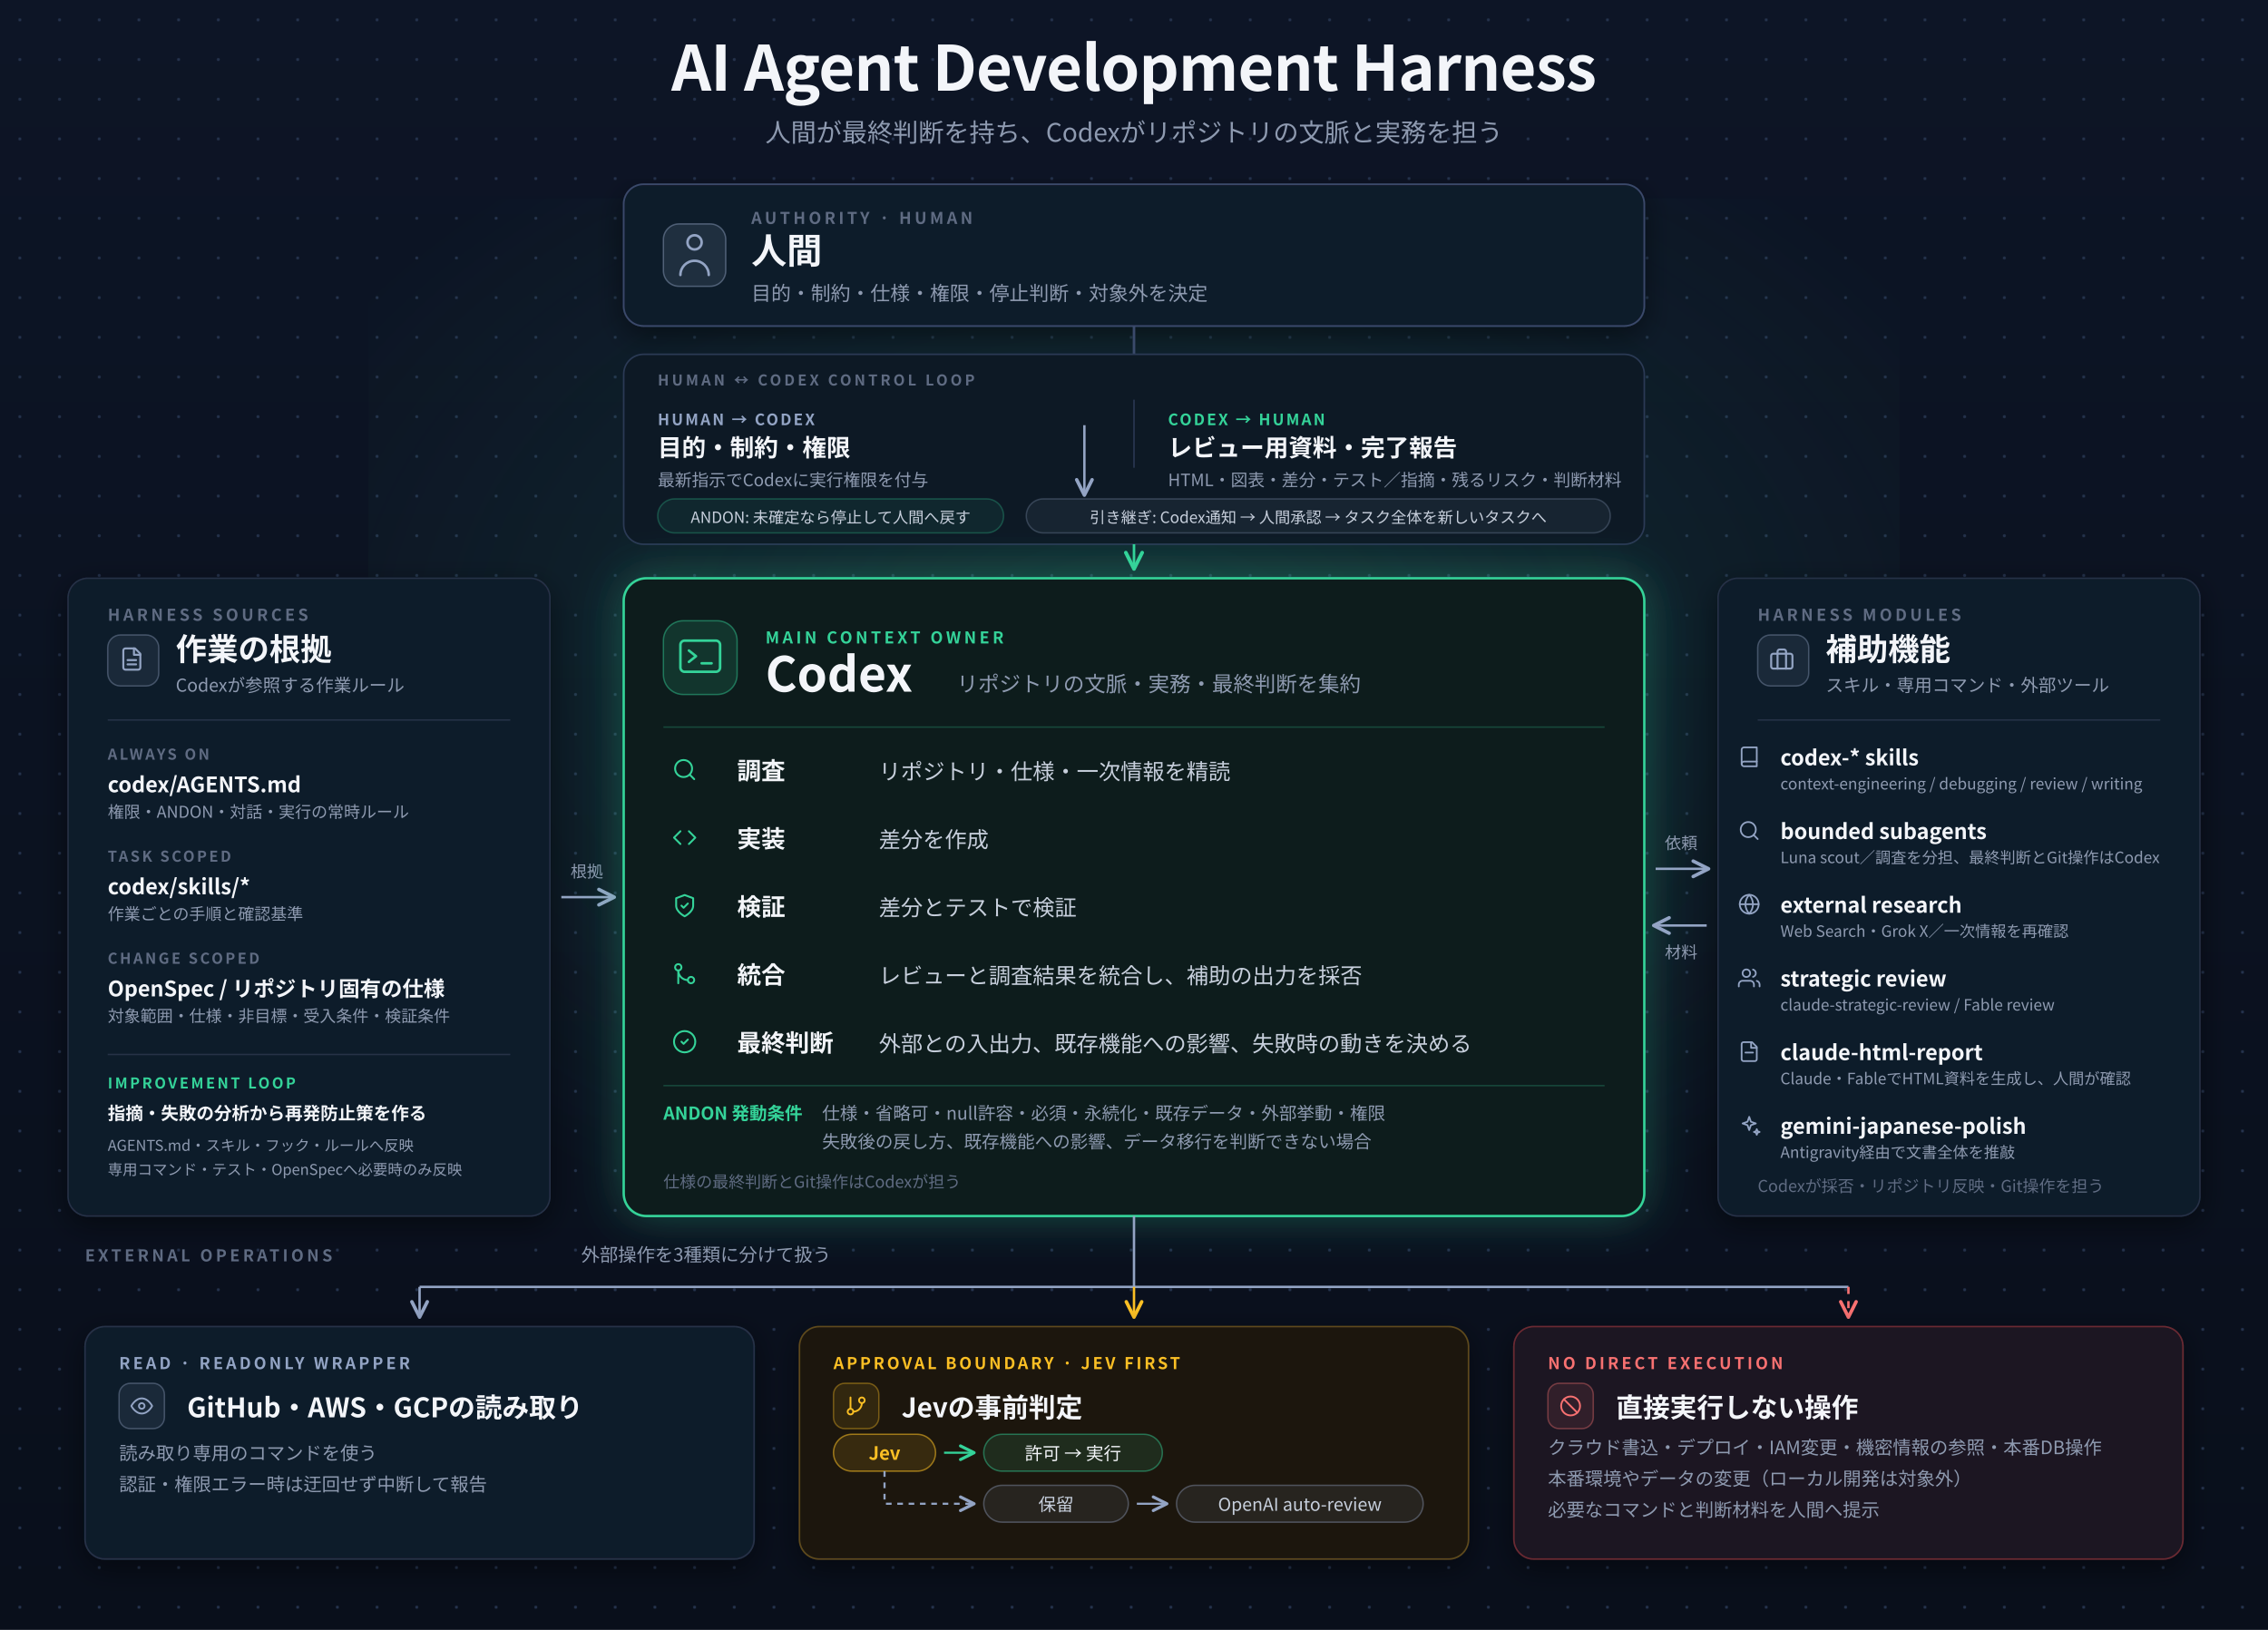
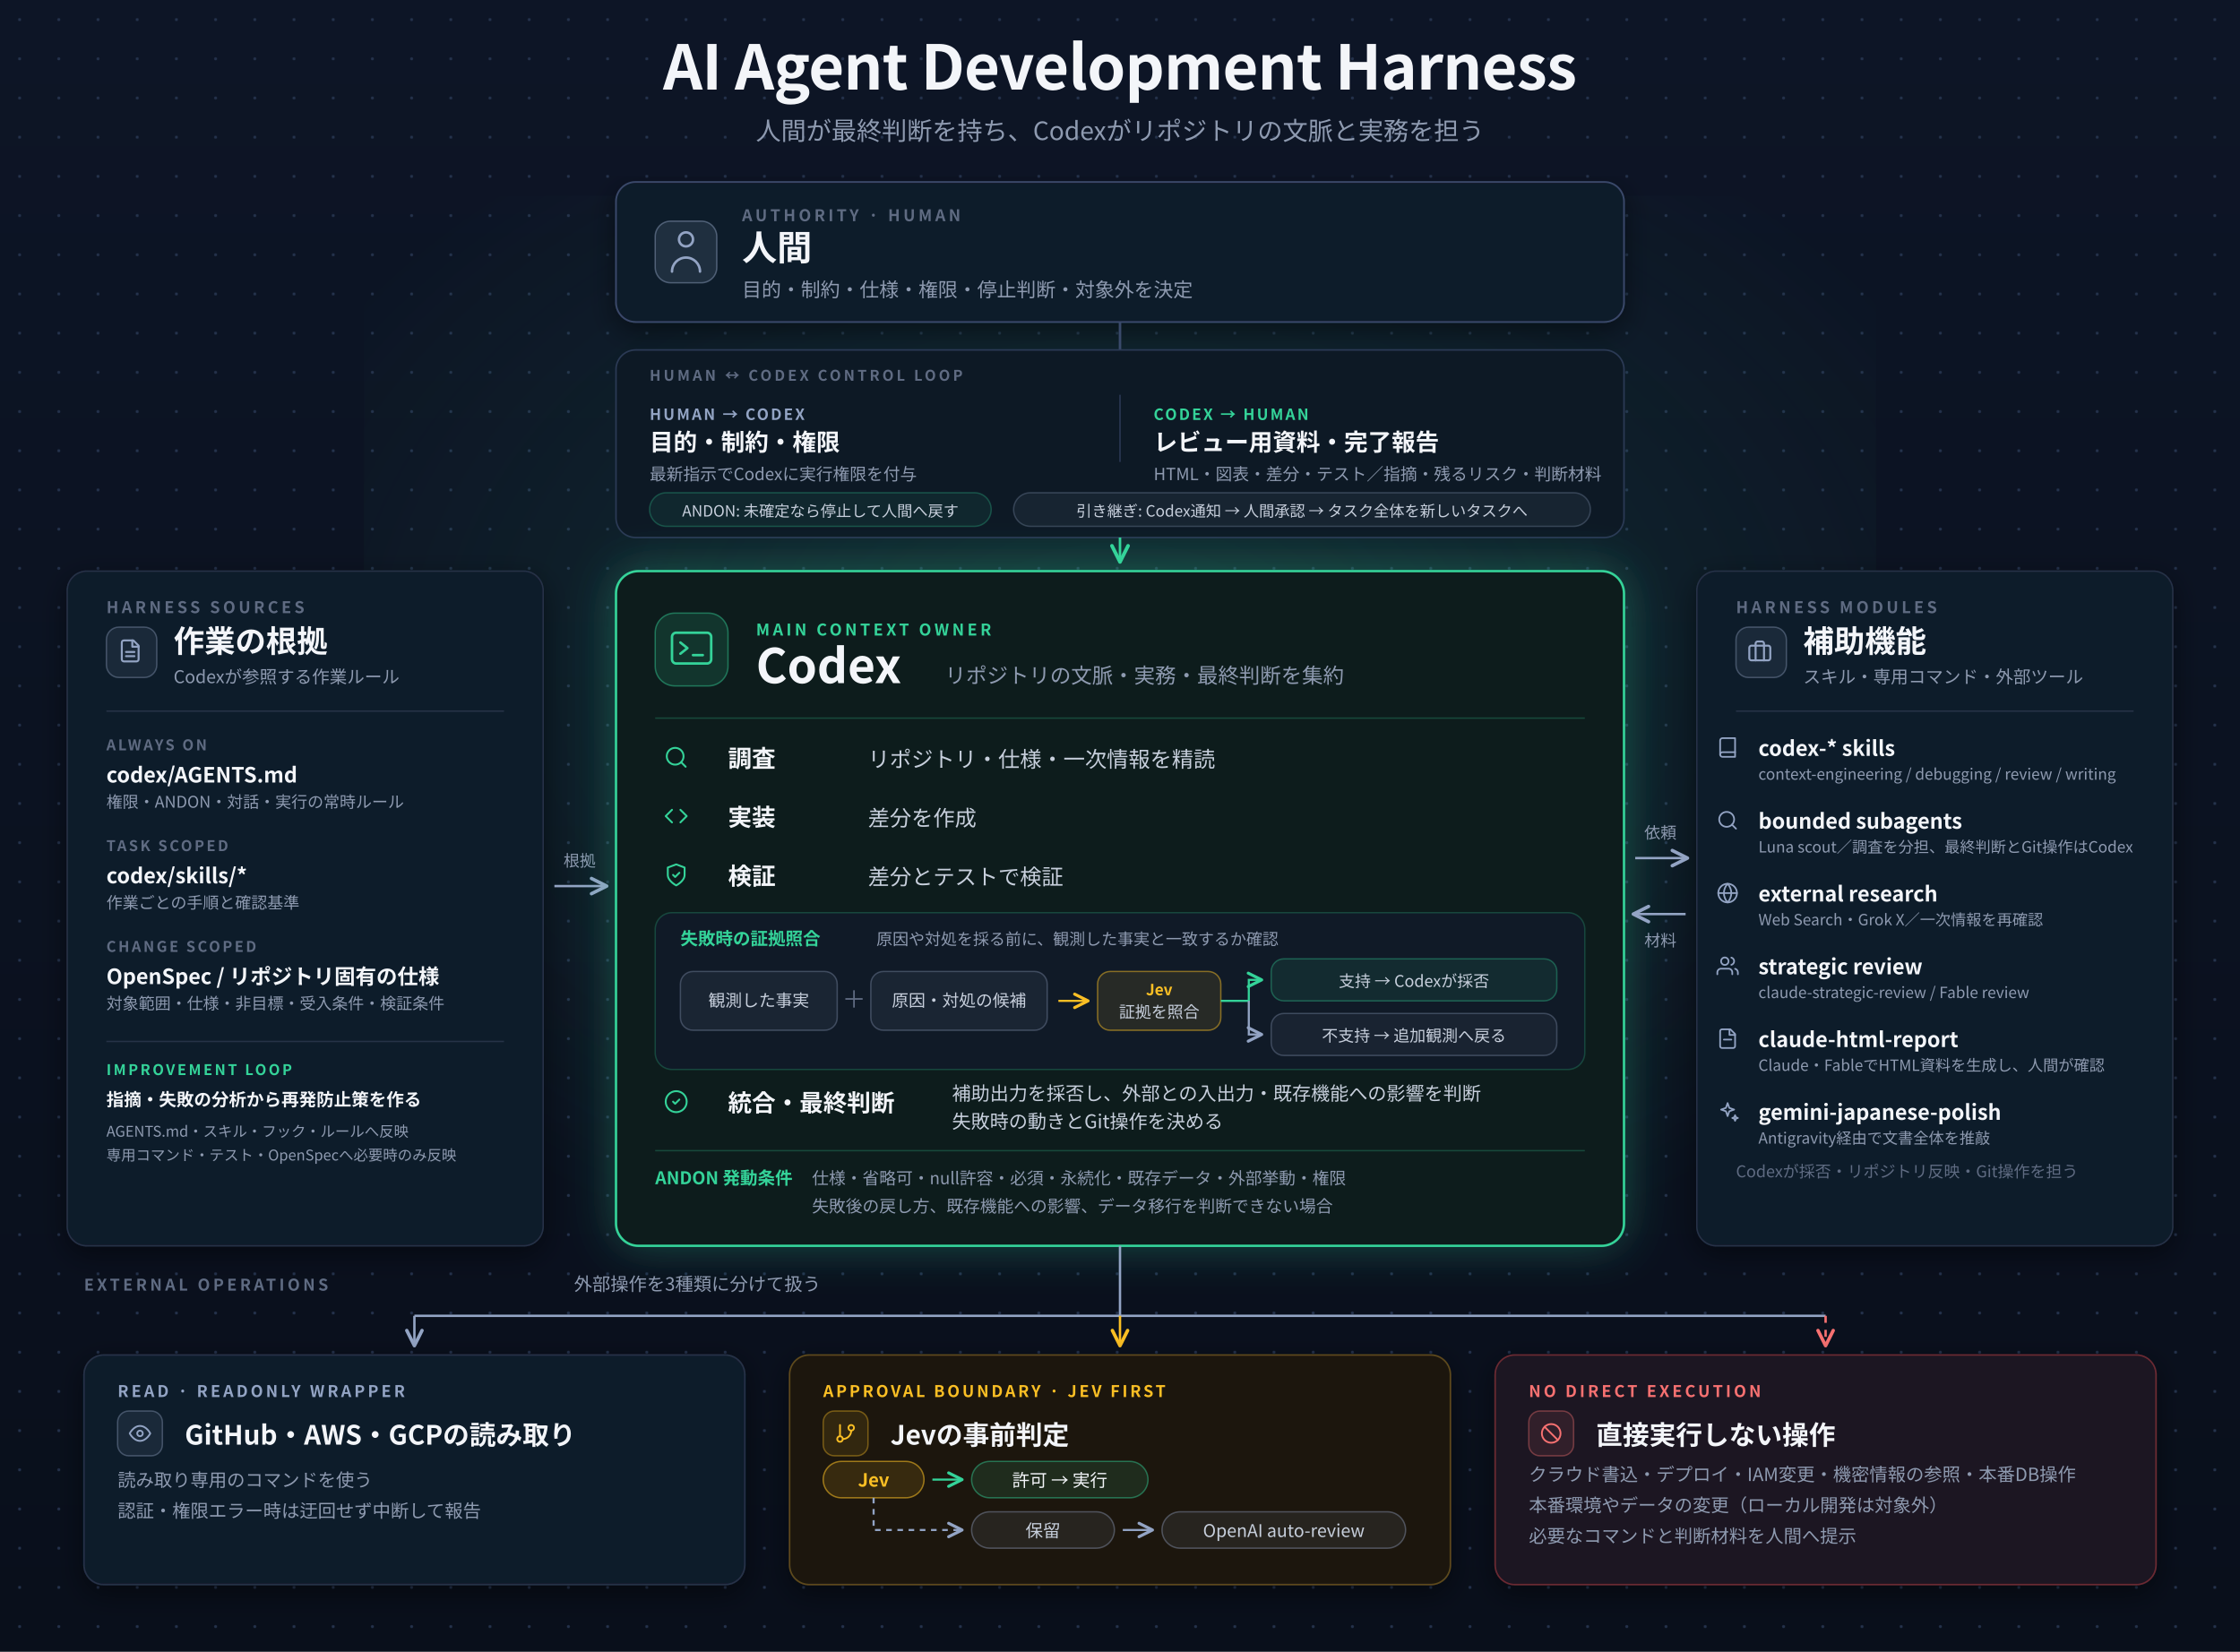
- <svg xmlns="http://www.w3.org/2000/svg" viewBox="0 0 1600 1150" width="1600" height="1150" font-family="'Noto Sans JP','Noto Sans CJK JP','Hiragino Sans','Yu Gothic UI','Meiryo',sans-serif" fill="#F3F5F9">
+ <svg xmlns="http://www.w3.org/2000/svg" viewBox="0 0 1600 1180" width="1600" height="1180" font-family="'Noto Sans JP','Noto Sans CJK JP','Hiragino Sans','Yu Gothic UI','Meiryo',sans-serif" fill="#F3F5F9">
  <defs>
    <linearGradient id="bg" x1="0" y1="0" x2="0" y2="1">
      <stop offset="0" stop-color="#0D1526" />
      <stop offset="1" stop-color="#090F1B" />
    </linearGradient>
    <pattern id="dots" width="28" height="28" patternUnits="userSpaceOnUse">
      <circle cx="14" cy="14" r="1.1" fill="#233049" />
    </pattern>
    <radialGradient id="glow" cx="0.5" cy="0.45" r="0.62">
      <stop offset="0" stop-color="#34D399" stop-opacity="0.15" />
      <stop offset="1" stop-color="#34D399" stop-opacity="0" />
    </radialGradient>
    <filter id="shadow" x="-10%" y="-10%" width="120%" height="130%">
      <feDropShadow dx="0" dy="6" stdDeviation="10" flood-color="#000" flood-opacity="0.45" />
    </filter>
    <filter id="gglow" x="-20%" y="-20%" width="140%" height="140%">
      <feDropShadow dx="0" dy="0" stdDeviation="16" flood-color="#34D399" flood-opacity="0.32" />
    </filter>
    <marker id="a-w" viewBox="0 0 10 10" refX="8" refY="5" markerWidth="8" markerHeight="8" orient="auto-start-reverse">
      <path d="M1,1 L9,5 L1,9" fill="none" stroke="#93A4C4" stroke-width="1.8" stroke-linecap="round" stroke-linejoin="round" />
    </marker>
    <marker id="a-g" viewBox="0 0 10 10" refX="8" refY="5" markerWidth="8" markerHeight="8" orient="auto-start-reverse">
      <path d="M1,1 L9,5 L1,9" fill="none" stroke="#34D399" stroke-width="1.8" stroke-linecap="round" stroke-linejoin="round" />
    </marker>
    <marker id="a-r" viewBox="0 0 10 10" refX="8" refY="5" markerWidth="8" markerHeight="8" orient="auto-start-reverse">
      <path d="M1,1 L9,5 L1,9" fill="none" stroke="#F87171" stroke-width="1.8" stroke-linecap="round" stroke-linejoin="round" />
    </marker>
    <marker id="a-y" viewBox="0 0 10 10" refX="8" refY="5" markerWidth="8" markerHeight="8" orient="auto-start-reverse">
      <path d="M1,1 L9,5 L1,9" fill="none" stroke="#FBBF24" stroke-width="1.8" stroke-linecap="round" stroke-linejoin="round" />
    </marker>
  </defs>
-   <rect width="1600" height="1150" fill="url(#bg)" />
-   <rect width="1600" height="1150" fill="url(#dots)" />
-   <rect x="260" y="140" width="1080" height="720" fill="url(#glow)" />
+   <rect width="1600" height="1180" fill="url(#bg)" />
+   <rect width="1600" height="1180" fill="url(#dots)" />
+   <rect x="260" y="140" width="1080" height="750" fill="url(#glow)" />
  <text x="800" y="64" text-anchor="middle" font-size="44" font-weight="700" letter-spacing="-0.5">AI Agent Development Harness</text>
  <text x="800" y="100" text-anchor="middle" font-size="18" fill="#8E9AB0">人間が最終判断を持ち、Codexがリポジトリの文脈と実務を担う</text>
  <rect x="440" y="130" width="720" height="100" rx="14" fill="#111A2B" stroke="#3A4A6B" stroke-width="1.2" filter="url(#shadow)" />
  <rect x="468" y="158" width="44" height="44" rx="11" fill="#93A4C4" fill-opacity="0.14" stroke="#93A4C4" stroke-opacity="0.45" />
  <circle cx="490" cy="171" r="5" fill="none" stroke="#93A4C4" stroke-width="1.8" />
  <path d="M480 194a10 10 0 0 1 20 0" fill="none" stroke="#93A4C4" stroke-width="1.8" stroke-linecap="round" />
  <text x="530" y="158" font-size="11.5" font-weight="700" letter-spacing="2.2" fill="#5F6B82">AUTHORITY · HUMAN</text>
  <text x="530" y="186" font-size="25" font-weight="700">人間</text>
  <text x="530" y="212" font-size="14" fill="#8E9AB0">目的・制約・仕様・権限・停止判断・対象外を決定</text>
  <line x1="800" y1="230" x2="800" y2="250" stroke="#3A4A6B" stroke-width="1.8" />
  <rect x="440" y="250" width="720" height="134" rx="14" fill="#0D1925" stroke="#2B3A55" stroke-width="1.1" />
  <text x="464" y="272" font-size="10.5" font-weight="700" letter-spacing="2" fill="#5F6B82">HUMAN ↔ CODEX CONTROL LOOP</text>
  <line x1="800" y1="282" x2="800" y2="330" stroke="#2B3A55" />
  <text x="464" y="300" font-size="11" font-weight="700" letter-spacing="1.4" fill="#93A4C4">HUMAN → CODEX</text>
  <text x="464" y="322" font-size="17" font-weight="700">目的・制約・権限</text>
  <text x="464" y="343" font-size="12" fill="#8E9AB0">最新指示でCodexに実行権限を付与</text>
-   <line x1="765" y1="300" x2="765" y2="348" stroke="#93A4C4" stroke-width="1.7" marker-end="url(#a-w)" />
  <text x="824" y="300" font-size="11" font-weight="700" letter-spacing="1.4" fill="#34D399">CODEX → HUMAN</text>
  <text x="824" y="322" font-size="17" font-weight="700">レビュー用資料・完了報告</text>
  <text x="824" y="343" font-size="12" fill="#8E9AB0">HTML・図表・差分・テスト／指摘・残るリスク・判断材料</text>
  <rect x="464" y="352" width="244" height="24" rx="12" fill="#34D399" fill-opacity="0.08" stroke="#34D399" stroke-opacity="0.28" />
  <text x="586" y="369" text-anchor="middle" font-size="11" fill="#C7CFDC">ANDON: 未確定なら停止して人間へ戻す</text>
  <rect x="724" y="352" width="412" height="24" rx="12" fill="#93A4C4" fill-opacity="0.08" stroke="#93A4C4" stroke-opacity="0.28" />
  <text x="930" y="369" text-anchor="middle" font-size="11" fill="#C7CFDC">引き継ぎ: Codex通知 → 人間承認 → タスク全体を新しいタスクへ</text>
  <line x1="800" y1="384" x2="800" y2="400" stroke="#34D399" stroke-width="1.8" marker-end="url(#a-g)" />
-   <rect x="48" y="408" width="340" height="450" rx="14" fill="#111A2B" stroke="#263247" filter="url(#shadow)" />
+   <rect x="48" y="408" width="340" height="482" rx="14" fill="#111A2B" stroke="#263247" filter="url(#shadow)" />
  <text x="76" y="438" font-size="11.5" font-weight="700" letter-spacing="2.2" fill="#5F6B82">HARNESS SOURCES</text>
  <rect x="76" y="448" width="36" height="36" rx="9" fill="#93A4C4" fill-opacity="0.10" stroke="#93A4C4" stroke-opacity="0.38" />
  <g transform="translate(84,456) scale(0.75)" fill="none" stroke="#93A4C4" stroke-width="1.9" stroke-linecap="round" stroke-linejoin="round">
    <path d="M15 2H6a2 2 0 0 0-2 2v16a2 2 0 0 0 2 2h12a2 2 0 0 0 2-2V7z" />
    <polyline points="14 2 14 8 20 8" />
    <line x1="16" y1="13" x2="8" y2="13" />
    <line x1="16" y1="17" x2="8" y2="17" />
  </g>
  <text x="124" y="466" font-size="22" font-weight="700">作業の根拠</text>
  <text x="124" y="488" font-size="12.5" fill="#8E9AB0">Codexが参照する作業ルール</text>
  <line x1="76" y1="508" x2="360" y2="508" stroke="#263247" />
  <text x="76" y="536" font-size="10.5" font-weight="700" letter-spacing="1.6" fill="#5F6B82">ALWAYS ON</text>
  <text x="76" y="559" font-size="15" font-weight="700">codex/AGENTS.md</text>
  <text x="76" y="577" font-size="11.5" fill="#8E9AB0">権限・ANDON・対話・実行の常時ルール</text>
  <text x="76" y="608" font-size="10.5" font-weight="700" letter-spacing="1.6" fill="#5F6B82">TASK SCOPED</text>
  <text x="76" y="631" font-size="15" font-weight="700">codex/skills/*</text>
  <text x="76" y="649" font-size="11.5" fill="#8E9AB0">作業ごとの手順と確認基準</text>
  <text x="76" y="680" font-size="10.5" font-weight="700" letter-spacing="1.6" fill="#5F6B82">CHANGE SCOPED</text>
  <text x="76" y="703" font-size="15" font-weight="700">OpenSpec / リポジトリ固有の仕様</text>
  <text x="76" y="721" font-size="11.5" fill="#8E9AB0">対象範囲・仕様・非目標・受入条件・検証条件</text>
  <line x1="76" y1="744" x2="360" y2="744" stroke="#263247" />
  <text x="76" y="768" font-size="10.5" font-weight="700" letter-spacing="1.6" fill="#34D399">IMPROVEMENT LOOP</text>
  <text x="76" y="790" font-size="12.5" font-weight="700">指摘・失敗の分析から再発防止策を作る</text>
  <text x="76" y="812" font-size="10.5" fill="#8E9AB0">AGENTS.md・スキル・フック・ルールへ反映</text>
  <text x="76" y="829" font-size="10.5" fill="#8E9AB0">専用コマンド・テスト・OpenSpecへ必要時のみ反映</text>
  <line x1="396" y1="633" x2="432" y2="633" stroke="#93A4C4" stroke-width="1.7" marker-end="url(#a-w)" />
  <text x="414" y="619" text-anchor="middle" font-size="11.5" fill="#8E9AB0">根拠</text>
-   <rect x="440" y="408" width="720" height="450" rx="16" fill="#0E1F1C" stroke="#34D399" stroke-width="1.7" filter="url(#gglow)" />
+   <rect x="440" y="408" width="720" height="482" rx="16" fill="#0E1F1C" stroke="#34D399" stroke-width="1.7" filter="url(#gglow)" />
  <rect x="468" y="438" width="52" height="52" rx="14" fill="#34D399" fill-opacity="0.14" stroke="#34D399" stroke-opacity="0.45" />
  <rect x="480" y="452" width="28" height="22" rx="3" fill="none" stroke="#34D399" stroke-width="1.8" />
  <path d="M486 459l5 4-5 4M495 468h7" fill="none" stroke="#34D399" stroke-width="1.8" stroke-linecap="round" stroke-linejoin="round" />
  <text x="540" y="454" font-size="11.5" font-weight="700" letter-spacing="2.2" fill="#34D399">MAIN CONTEXT OWNER</text>
  <text x="540" y="488" font-size="34" font-weight="700">Codex</text>
  <text x="675" y="488" font-size="15" fill="#8E9AB0">リポジトリの文脈・実務・最終判断を集約</text>
  <line x1="468" y1="513" x2="1132" y2="513" stroke="#34D399" stroke-opacity="0.25" />
-   <g transform="translate(474,534) scale(0.75)" fill="none" stroke="#34D399" stroke-width="1.8" stroke-linecap="round" stroke-linejoin="round">
+   <g transform="translate(474,532) scale(0.75)" fill="none" stroke="#34D399" stroke-width="1.8" stroke-linecap="round" stroke-linejoin="round">
    <circle cx="11" cy="11" r="8" />
    <line x1="21" y1="21" x2="16.65" y2="16.65" />
  </g>
-   <text x="520" y="550" font-size="17" font-weight="700">調査</text>
-   <text x="620" y="550" font-size="15.5" fill="#C7CFDC">リポジトリ・仕様・一次情報を精読</text>
-   <g transform="translate(474,582) scale(0.75)" fill="none" stroke="#34D399" stroke-width="1.8" stroke-linecap="round" stroke-linejoin="round">
+   <text x="520" y="548" font-size="17" font-weight="700">調査</text>
+   <text x="620" y="548" font-size="15.5" fill="#C7CFDC">リポジトリ・仕様・一次情報を精読</text>
+   <g transform="translate(474,574) scale(0.75)" fill="none" stroke="#34D399" stroke-width="1.8" stroke-linecap="round" stroke-linejoin="round">
    <polyline points="16 18 22 12 16 6" />
    <polyline points="8 6 2 12 8 18" />
  </g>
-   <text x="520" y="598" font-size="17" font-weight="700">実装</text>
-   <text x="620" y="598" font-size="15.5" fill="#C7CFDC">差分を作成</text>
-   <g transform="translate(474,630) scale(0.75)" fill="none" stroke="#34D399" stroke-width="1.8" stroke-linecap="round" stroke-linejoin="round">
+   <text x="520" y="590" font-size="17" font-weight="700">実装</text>
+   <text x="620" y="590" font-size="15.5" fill="#C7CFDC">差分を作成</text>
+   <g transform="translate(474,616) scale(0.75)" fill="none" stroke="#34D399" stroke-width="1.8" stroke-linecap="round" stroke-linejoin="round">
    <path d="M12 22s8-4 8-10V5l-8-3-8 3v7c0 6 8 10 8 10z" />
    <path d="m9 12 2 2 4-4" />
  </g>
-   <text x="520" y="646" font-size="17" font-weight="700">検証</text>
-   <text x="620" y="646" font-size="15.5" fill="#C7CFDC">差分とテストで検証</text>
-   <g transform="translate(474,678) scale(0.75)" fill="none" stroke="#34D399" stroke-width="1.8" stroke-linecap="round" stroke-linejoin="round">
-     <circle cx="18" cy="18" r="3" />
-     <circle cx="6" cy="6" r="3" />
-     <path d="M6 21V9a9 9 0 0 0 9 9" />
-   </g>
-   <text x="520" y="694" font-size="17" font-weight="700">統合</text>
-   <text x="620" y="694" font-size="15.5" fill="#C7CFDC">レビューと調査結果を統合し、補助の出力を採否</text>
-   <g transform="translate(474,726) scale(0.75)" fill="none" stroke="#34D399" stroke-width="1.8" stroke-linecap="round" stroke-linejoin="round">
+   <text x="520" y="632" font-size="17" font-weight="700">検証</text>
+   <text x="620" y="632" font-size="15.5" fill="#C7CFDC">差分とテストで検証</text>
+   <rect x="468" y="652" width="664" height="112" rx="12" fill="#111A2B" fill-opacity="0.72" stroke="#34D399" stroke-opacity="0.24" />
+   <text x="486" y="675" font-size="12.5" font-weight="700" fill="#34D399">失敗時の証拠照合</text>
+   <text x="626" y="675" font-size="11.5" fill="#8E9AB0">原因や対処を採る前に、観測した事実と一致するか確認</text>
+   <rect x="486" y="694" width="112" height="42" rx="9" fill="#93A4C4" fill-opacity="0.08" stroke="#93A4C4" stroke-opacity="0.34" />
+   <text x="542" y="719" text-anchor="middle" font-size="12" fill="#C7CFDC">観測した事実</text>
+   <text x="610" y="720" text-anchor="middle" font-size="17" fill="#5F6B82">＋</text>
+   <rect x="622" y="694" width="126" height="42" rx="9" fill="#93A4C4" fill-opacity="0.08" stroke="#93A4C4" stroke-opacity="0.34" />
+   <text x="685" y="719" text-anchor="middle" font-size="12" fill="#C7CFDC">原因・対処の候補</text>
+   <line x1="756" y1="715" x2="776" y2="715" stroke="#FBBF24" stroke-width="1.5" marker-end="url(#a-y)" />
+   <rect x="784" y="694" width="88" height="42" rx="9" fill="#FBBF24" fill-opacity="0.10" stroke="#FBBF24" stroke-opacity="0.48" />
+   <text x="828" y="711" text-anchor="middle" font-size="11" font-weight="700" fill="#FBBF24">Jev</text>
+   <text x="828" y="727" text-anchor="middle" font-size="11.5" fill="#C7CFDC">証拠を照合</text>
+   <path d="M872 715 H892 V700 H900" fill="none" stroke="#34D399" stroke-width="1.5" marker-end="url(#a-g)" />
+   <path d="M892 715 V739 H900" fill="none" stroke="#93A4C4" stroke-width="1.5" marker-end="url(#a-w)" />
+   <rect x="908" y="685" width="204" height="30" rx="9" fill="#34D399" fill-opacity="0.09" stroke="#34D399" stroke-opacity="0.35" />
+   <text x="1010" y="705" text-anchor="middle" font-size="11.5" fill="#C7CFDC">支持 → Codexが採否</text>
+   <rect x="908" y="724" width="204" height="30" rx="9" fill="#93A4C4" fill-opacity="0.07" stroke="#93A4C4" stroke-opacity="0.32" />
+   <text x="1010" y="744" text-anchor="middle" font-size="11.5" fill="#C7CFDC">不支持 → 追加観測へ戻る</text>
+   <g transform="translate(474,778) scale(0.75)" fill="none" stroke="#34D399" stroke-width="1.8" stroke-linecap="round" stroke-linejoin="round">
    <circle cx="12" cy="12" r="10" />
    <path d="m9 12 2 2 4-4" />
  </g>
-   <text x="520" y="742" font-size="17" font-weight="700">最終判断</text>
-   <text x="620" y="742" font-size="15.5" fill="#C7CFDC">外部との入出力、既存機能への影響、失敗時の動きを決める</text>
-   <line x1="468" y1="766" x2="1132" y2="766" stroke="#34D399" stroke-opacity="0.25" />
-   <text x="468" y="790" font-size="12.5" font-weight="700" fill="#34D399">ANDON 発動条件</text>
-   <text x="580" y="790" font-size="12.5" fill="#8E9AB0">仕様・省略可・null許容・必須・永続化・既存データ・外部挙動・権限</text>
-   <text x="580" y="810" font-size="12.5" fill="#8E9AB0">失敗後の戻し方、既存機能への影響、データ移行を判断できない場合</text>
-   <text x="468" y="838" font-size="11.5" fill="#5F6B82">仕様の最終判断とGit操作はCodexが担う</text>
-   <rect x="1212" y="408" width="340" height="450" rx="14" fill="#111A2B" stroke="#263247" filter="url(#shadow)" />
+   <text x="520" y="794" font-size="17" font-weight="700">統合・最終判断</text>
+   <text x="680" y="786" font-size="13.5" fill="#C7CFDC">補助出力を採否し、外部との入出力・既存機能への影響を判断</text>
+   <text x="680" y="806" font-size="13.5" fill="#C7CFDC">失敗時の動きとGit操作を決める</text>
+   <line x1="468" y1="822" x2="1132" y2="822" stroke="#34D399" stroke-opacity="0.25" />
+   <text x="468" y="846" font-size="12.5" font-weight="700" fill="#34D399">ANDON 発動条件</text>
+   <text x="580" y="846" font-size="12" fill="#8E9AB0">仕様・省略可・null許容・必須・永続化・既存データ・外部挙動・権限</text>
+   <text x="580" y="866" font-size="12" fill="#8E9AB0">失敗後の戻し方、既存機能への影響、データ移行を判断できない場合</text>
+   <rect x="1212" y="408" width="340" height="482" rx="14" fill="#111A2B" stroke="#263247" filter="url(#shadow)" />
  <text x="1240" y="438" font-size="11.5" font-weight="700" letter-spacing="2.2" fill="#5F6B82">HARNESS MODULES</text>
  <rect x="1240" y="448" width="36" height="36" rx="9" fill="#93A4C4" fill-opacity="0.10" stroke="#93A4C4" stroke-opacity="0.38" />
  <g transform="translate(1248,456) scale(0.75)" fill="none" stroke="#93A4C4" stroke-width="1.9" stroke-linecap="round" stroke-linejoin="round">
    <rect x="2" y="7" width="20" height="14" rx="2" />
    <path d="M16 21V5a2 2 0 0 0-2-2h-4a2 2 0 0 0-2 2v16" />
  </g>
  <text x="1288" y="466" font-size="22" font-weight="700">補助機能</text>
  <text x="1288" y="488" font-size="12.5" fill="#8E9AB0">スキル・専用コマンド・外部ツール</text>
  <line x1="1240" y1="508" x2="1524" y2="508" stroke="#263247" />
  <g transform="translate(1226,526) scale(0.667)" fill="none" stroke="#93A4C4" stroke-width="1.8" stroke-linecap="round" stroke-linejoin="round">
    <path d="M4 19.5A2.5 2.5 0 0 1 6.5 17H20" />
    <path d="M6.5 2H20v20H6.5A2.5 2.5 0 0 1 4 19.5v-15A2.5 2.5 0 0 1 6.5 2z" />
  </g>
  <text x="1256" y="540" font-size="15" font-weight="700">codex-* skills</text>
  <text x="1256" y="557" font-size="11" fill="#8E9AB0">context-engineering / debugging / review / writing</text>
  <g transform="translate(1226,578) scale(0.667)" fill="none" stroke="#93A4C4" stroke-width="1.8" stroke-linecap="round" stroke-linejoin="round">
    <circle cx="11" cy="11" r="8" />
    <line x1="21" y1="21" x2="16.65" y2="16.65" />
  </g>
  <text x="1256" y="592" font-size="15" font-weight="700">bounded subagents</text>
  <text x="1256" y="609" font-size="11" fill="#8E9AB0">Luna scout／調査を分担、最終判断とGit操作はCodex</text>
  <g transform="translate(1226,630) scale(0.667)" fill="none" stroke="#93A4C4" stroke-width="1.8" stroke-linecap="round" stroke-linejoin="round">
    <circle cx="12" cy="12" r="10" />
    <line x1="2" y1="12" x2="22" y2="12" />
    <path d="M12 2a15.3 15.3 0 0 1 4 10 15.3 15.3 0 0 1-4 10 15.3 15.3 0 0 1-4-10 15.3 15.3 0 0 1 4-10z" />
  </g>
  <text x="1256" y="644" font-size="15" font-weight="700">external research</text>
  <text x="1256" y="661" font-size="11" fill="#8E9AB0">Web Search・Grok X／一次情報を再確認</text>
  <g transform="translate(1226,682) scale(0.667)" fill="none" stroke="#93A4C4" stroke-width="1.8" stroke-linecap="round" stroke-linejoin="round">
    <path d="M17 21v-2a4 4 0 0 0-4-4H5a4 4 0 0 0-4 4v2" />
    <circle cx="9" cy="7" r="4" />
    <path d="M23 21v-2a4 4 0 0 0-3-3.87" />
    <path d="M16 3.13a4 4 0 0 1 0 7.75" />
  </g>
  <text x="1256" y="696" font-size="15" font-weight="700">strategic review</text>
  <text x="1256" y="713" font-size="11" fill="#8E9AB0">claude-strategic-review / Fable review</text>
  <g transform="translate(1226,734) scale(0.667)" fill="none" stroke="#93A4C4" stroke-width="1.8" stroke-linecap="round" stroke-linejoin="round">
    <path d="M15 2H6a2 2 0 0 0-2 2v16a2 2 0 0 0 2 2h12a2 2 0 0 0 2-2V7z" />
    <polyline points="14 2 14 8 20 8" />
    <line x1="16" y1="13" x2="8" y2="13" />
  </g>
  <text x="1256" y="748" font-size="15" font-weight="700">claude-html-report</text>
  <text x="1256" y="765" font-size="11" fill="#8E9AB0">Claude・FableでHTML資料を生成し、人間が確認</text>
  <g transform="translate(1226,786) scale(0.667)" fill="none" stroke="#93A4C4" stroke-width="1.8" stroke-linecap="round" stroke-linejoin="round">
    <path d="m12 3 1.8 5.2L19 10l-5.2 1.8L12 17l-1.8-5.2L5 10l5.2-1.8z" />
    <path d="m20 16 .8 2.2L23 19l-2.2.8L20 22l-.8-2.2L17 19l2.2-.8z" />
  </g>
  <text x="1256" y="800" font-size="15" font-weight="700">gemini-japanese-polish</text>
  <text x="1256" y="817" font-size="11" fill="#8E9AB0">Antigravity経由で文書全体を推敲</text>
  <line x1="1168" y1="613" x2="1204" y2="613" stroke="#93A4C4" stroke-width="1.7" marker-end="url(#a-w)" />
  <text x="1186" y="599" text-anchor="middle" font-size="11.5" fill="#8E9AB0">依頼</text>
  <line x1="1204" y1="653" x2="1168" y2="653" stroke="#93A4C4" stroke-width="1.7" marker-end="url(#a-w)" />
  <text x="1186" y="676" text-anchor="middle" font-size="11.5" fill="#8E9AB0">材料</text>
  <text x="1240" y="841" font-size="11.5" fill="#5F6B82">Codexが採否・リポジトリ反映・Git操作を担う</text>
-   <text x="60" y="890" font-size="11.5" font-weight="700" letter-spacing="2.2" fill="#5F6B82">EXTERNAL OPERATIONS</text>
-   <text x="410" y="890" font-size="13" fill="#8E9AB0">外部操作を3種類に分けて扱う</text>
-   <line x1="800" y1="858" x2="800" y2="908" stroke="#93A4C4" stroke-width="1.7" />
-   <line x1="296" y1="908" x2="1304" y2="908" stroke="#93A4C4" stroke-width="1.7" />
-   <line x1="296" y1="908" x2="296" y2="928" stroke="#93A4C4" stroke-width="1.7" marker-end="url(#a-w)" />
-   <line x1="800" y1="908" x2="800" y2="928" stroke="#FBBF24" stroke-width="1.7" marker-end="url(#a-y)" />
-   <line x1="1304" y1="908" x2="1304" y2="928" stroke="#F87171" stroke-width="1.7" stroke-dasharray="5 5" marker-end="url(#a-r)" />
-   <rect x="60" y="936" width="472" height="164" rx="14" fill="#111A2B" stroke="#263247" stroke-width="1.1" filter="url(#shadow)" />
-   <text x="84" y="966" font-size="11.5" font-weight="700" letter-spacing="2" fill="#93A4C4">READ · READONLY WRAPPER</text>
-   <rect x="84" y="976" width="32" height="32" rx="8" fill="#93A4C4" fill-opacity="0.10" stroke="#93A4C4" stroke-opacity="0.38" />
-   <g transform="translate(92,984) scale(0.667)" fill="none" stroke="#93A4C4" stroke-width="1.9" stroke-linecap="round" stroke-linejoin="round">
+   <text x="60" y="922" font-size="11.5" font-weight="700" letter-spacing="2.2" fill="#5F6B82">EXTERNAL OPERATIONS</text>
+   <text x="410" y="922" font-size="13" fill="#8E9AB0">外部操作を3種類に分けて扱う</text>
+   <line x1="800" y1="890" x2="800" y2="940" stroke="#93A4C4" stroke-width="1.7" />
+   <line x1="296" y1="940" x2="1304" y2="940" stroke="#93A4C4" stroke-width="1.7" />
+   <line x1="296" y1="940" x2="296" y2="960" stroke="#93A4C4" stroke-width="1.7" marker-end="url(#a-w)" />
+   <line x1="800" y1="940" x2="800" y2="960" stroke="#FBBF24" stroke-width="1.7" marker-end="url(#a-y)" />
+   <line x1="1304" y1="940" x2="1304" y2="960" stroke="#F87171" stroke-width="1.7" stroke-dasharray="5 5" marker-end="url(#a-r)" />
+   <rect x="60" y="968" width="472" height="164" rx="14" fill="#111A2B" stroke="#263247" stroke-width="1.1" filter="url(#shadow)" />
+   <text x="84" y="998" font-size="11.5" font-weight="700" letter-spacing="2" fill="#93A4C4">READ · READONLY WRAPPER</text>
+   <rect x="84" y="1008" width="32" height="32" rx="8" fill="#93A4C4" fill-opacity="0.10" stroke="#93A4C4" stroke-opacity="0.38" />
+   <g transform="translate(92,1016) scale(0.667)" fill="none" stroke="#93A4C4" stroke-width="1.9" stroke-linecap="round" stroke-linejoin="round">
    <path d="M1 12s4-8 11-8 11 8 11 8-4 8-11 8-11-8-11-8z" />
    <circle cx="12" cy="12" r="3" />
  </g>
-   <text x="132" y="1000" font-size="19" font-weight="700">GitHub・AWS・GCPの読み取り</text>
-   <text x="84" y="1030" font-size="13" fill="#8E9AB0">読み取り専用のコマンドを使う</text>
-   <text x="84" y="1052" font-size="13" fill="#8E9AB0">認証・権限エラー時は迂回せず中断して報告</text>
-   <rect x="564" y="936" width="472" height="164" rx="14" fill="#1A1710" stroke="#5E4A1B" stroke-width="1.1" filter="url(#shadow)" />
-   <text x="588" y="966" font-size="11.5" font-weight="700" letter-spacing="1.8" fill="#FBBF24">APPROVAL BOUNDARY · JEV FIRST</text>
-   <rect x="588" y="976" width="32" height="32" rx="8" fill="#FBBF24" fill-opacity="0.10" stroke="#FBBF24" stroke-opacity="0.38" />
-   <g transform="translate(596,984) scale(0.667)" fill="none" stroke="#FBBF24" stroke-width="1.9" stroke-linecap="round" stroke-linejoin="round">
+   <text x="132" y="1032" font-size="19" font-weight="700">GitHub・AWS・GCPの読み取り</text>
+   <text x="84" y="1062" font-size="13" fill="#8E9AB0">読み取り専用のコマンドを使う</text>
+   <text x="84" y="1084" font-size="13" fill="#8E9AB0">認証・権限エラー時は迂回せず中断して報告</text>
+   <rect x="564" y="968" width="472" height="164" rx="14" fill="#1A1710" stroke="#5E4A1B" stroke-width="1.1" filter="url(#shadow)" />
+   <text x="588" y="998" font-size="11.5" font-weight="700" letter-spacing="1.8" fill="#FBBF24">APPROVAL BOUNDARY · JEV FIRST</text>
+   <rect x="588" y="1008" width="32" height="32" rx="8" fill="#FBBF24" fill-opacity="0.10" stroke="#FBBF24" stroke-opacity="0.38" />
+   <g transform="translate(596,1016) scale(0.667)" fill="none" stroke="#FBBF24" stroke-width="1.9" stroke-linecap="round" stroke-linejoin="round">
    <line x1="6" y1="3" x2="6" y2="15" />
    <circle cx="18" cy="6" r="3" />
    <circle cx="6" cy="18" r="3" />
    <path d="M18 9a9 9 0 0 1-9 9" />
  </g>
-   <text x="636" y="1000" font-size="19" font-weight="700">Jevの事前判定</text>
-   <rect x="588" y="1012" width="72" height="26" rx="13" fill="#FBBF24" fill-opacity="0.12" stroke="#FBBF24" stroke-opacity="0.55" />
-   <text x="624" y="1030" text-anchor="middle" font-size="13" font-weight="700" fill="#FBBF24">Jev</text>
-   <line x1="666" y1="1025" x2="686" y2="1025" stroke="#34D399" stroke-width="1.5" marker-end="url(#a-g)" />
-   <rect x="694" y="1012" width="126" height="26" rx="13" fill="#34D399" fill-opacity="0.12" stroke="#34D399" stroke-opacity="0.45" />
-   <text x="757" y="1030" text-anchor="middle" font-size="12.5">許可 → 実行</text>
-   <path d="M624 1038 V1061 H686" fill="none" stroke="#93A4C4" stroke-width="1.5" stroke-dasharray="4 4" marker-end="url(#a-w)" />
-   <rect x="694" y="1048" width="102" height="26" rx="13" fill="#93A4C4" fill-opacity="0.10" stroke="#93A4C4" stroke-opacity="0.4" />
-   <text x="745" y="1066" text-anchor="middle" font-size="12.5" fill="#C7CFDC">保留</text>
-   <line x1="802" y1="1061" x2="822" y2="1061" stroke="#93A4C4" stroke-width="1.5" marker-end="url(#a-w)" />
-   <rect x="830" y="1048" width="174" height="26" rx="13" fill="#93A4C4" fill-opacity="0.10" stroke="#93A4C4" stroke-opacity="0.4" />
-   <text x="917" y="1066" text-anchor="middle" font-size="12.5" fill="#C7CFDC">OpenAI auto-review</text>
-   <rect x="1068" y="936" width="472" height="164" rx="14" fill="#1A1220" stroke="#6B2A33" stroke-width="1.1" filter="url(#shadow)" />
-   <text x="1092" y="966" font-size="11.5" font-weight="700" letter-spacing="2" fill="#F87171">NO DIRECT EXECUTION</text>
-   <rect x="1092" y="976" width="32" height="32" rx="8" fill="#F87171" fill-opacity="0.10" stroke="#F87171" stroke-opacity="0.38" />
-   <g transform="translate(1100,984) scale(0.667)" fill="none" stroke="#F87171" stroke-width="1.9" stroke-linecap="round" stroke-linejoin="round">
+   <text x="636" y="1032" font-size="19" font-weight="700">Jevの事前判定</text>
+   <rect x="588" y="1044" width="72" height="26" rx="13" fill="#FBBF24" fill-opacity="0.12" stroke="#FBBF24" stroke-opacity="0.55" />
+   <text x="624" y="1062" text-anchor="middle" font-size="13" font-weight="700" fill="#FBBF24">Jev</text>
+   <line x1="666" y1="1057" x2="686" y2="1057" stroke="#34D399" stroke-width="1.5" marker-end="url(#a-g)" />
+   <rect x="694" y="1044" width="126" height="26" rx="13" fill="#34D399" fill-opacity="0.12" stroke="#34D399" stroke-opacity="0.45" />
+   <text x="757" y="1062" text-anchor="middle" font-size="12.5">許可 → 実行</text>
+   <path d="M624 1070 V1093 H686" fill="none" stroke="#93A4C4" stroke-width="1.5" stroke-dasharray="4 4" marker-end="url(#a-w)" />
+   <rect x="694" y="1080" width="102" height="26" rx="13" fill="#93A4C4" fill-opacity="0.10" stroke="#93A4C4" stroke-opacity="0.4" />
+   <text x="745" y="1098" text-anchor="middle" font-size="12.5" fill="#C7CFDC">保留</text>
+   <line x1="802" y1="1093" x2="822" y2="1093" stroke="#93A4C4" stroke-width="1.5" marker-end="url(#a-w)" />
+   <rect x="830" y="1080" width="174" height="26" rx="13" fill="#93A4C4" fill-opacity="0.10" stroke="#93A4C4" stroke-opacity="0.4" />
+   <text x="917" y="1098" text-anchor="middle" font-size="12.5" fill="#C7CFDC">OpenAI auto-review</text>
+   <rect x="1068" y="968" width="472" height="164" rx="14" fill="#1A1220" stroke="#6B2A33" stroke-width="1.1" filter="url(#shadow)" />
+   <text x="1092" y="998" font-size="11.5" font-weight="700" letter-spacing="2" fill="#F87171">NO DIRECT EXECUTION</text>
+   <rect x="1092" y="1008" width="32" height="32" rx="8" fill="#F87171" fill-opacity="0.10" stroke="#F87171" stroke-opacity="0.38" />
+   <g transform="translate(1100,1016) scale(0.667)" fill="none" stroke="#F87171" stroke-width="1.9" stroke-linecap="round" stroke-linejoin="round">
    <circle cx="12" cy="12" r="10" />
    <line x1="4.93" y1="4.93" x2="19.07" y2="19.07" />
  </g>
-   <text x="1140" y="1000" font-size="19" font-weight="700">直接実行しない操作</text>
-   <text x="1092" y="1026" font-size="13" fill="#8E9AB0">クラウド書込・デプロイ・IAM変更・機密情報の参照・本番DB操作</text>
-   <text x="1092" y="1048" font-size="13" fill="#8E9AB0">本番環境やデータの変更（ローカル開発は対象外）</text>
-   <text x="1092" y="1070" font-size="13" fill="#8E9AB0">必要なコマンドと判断材料を人間へ提示</text>
+   <text x="1140" y="1032" font-size="19" font-weight="700">直接実行しない操作</text>
+   <text x="1092" y="1058" font-size="13" fill="#8E9AB0">クラウド書込・デプロイ・IAM変更・機密情報の参照・本番DB操作</text>
+   <text x="1092" y="1080" font-size="13" fill="#8E9AB0">本番環境やデータの変更（ローカル開発は対象外）</text>
+   <text x="1092" y="1102" font-size="13" fill="#8E9AB0">必要なコマンドと判断材料を人間へ提示</text>
</svg>
